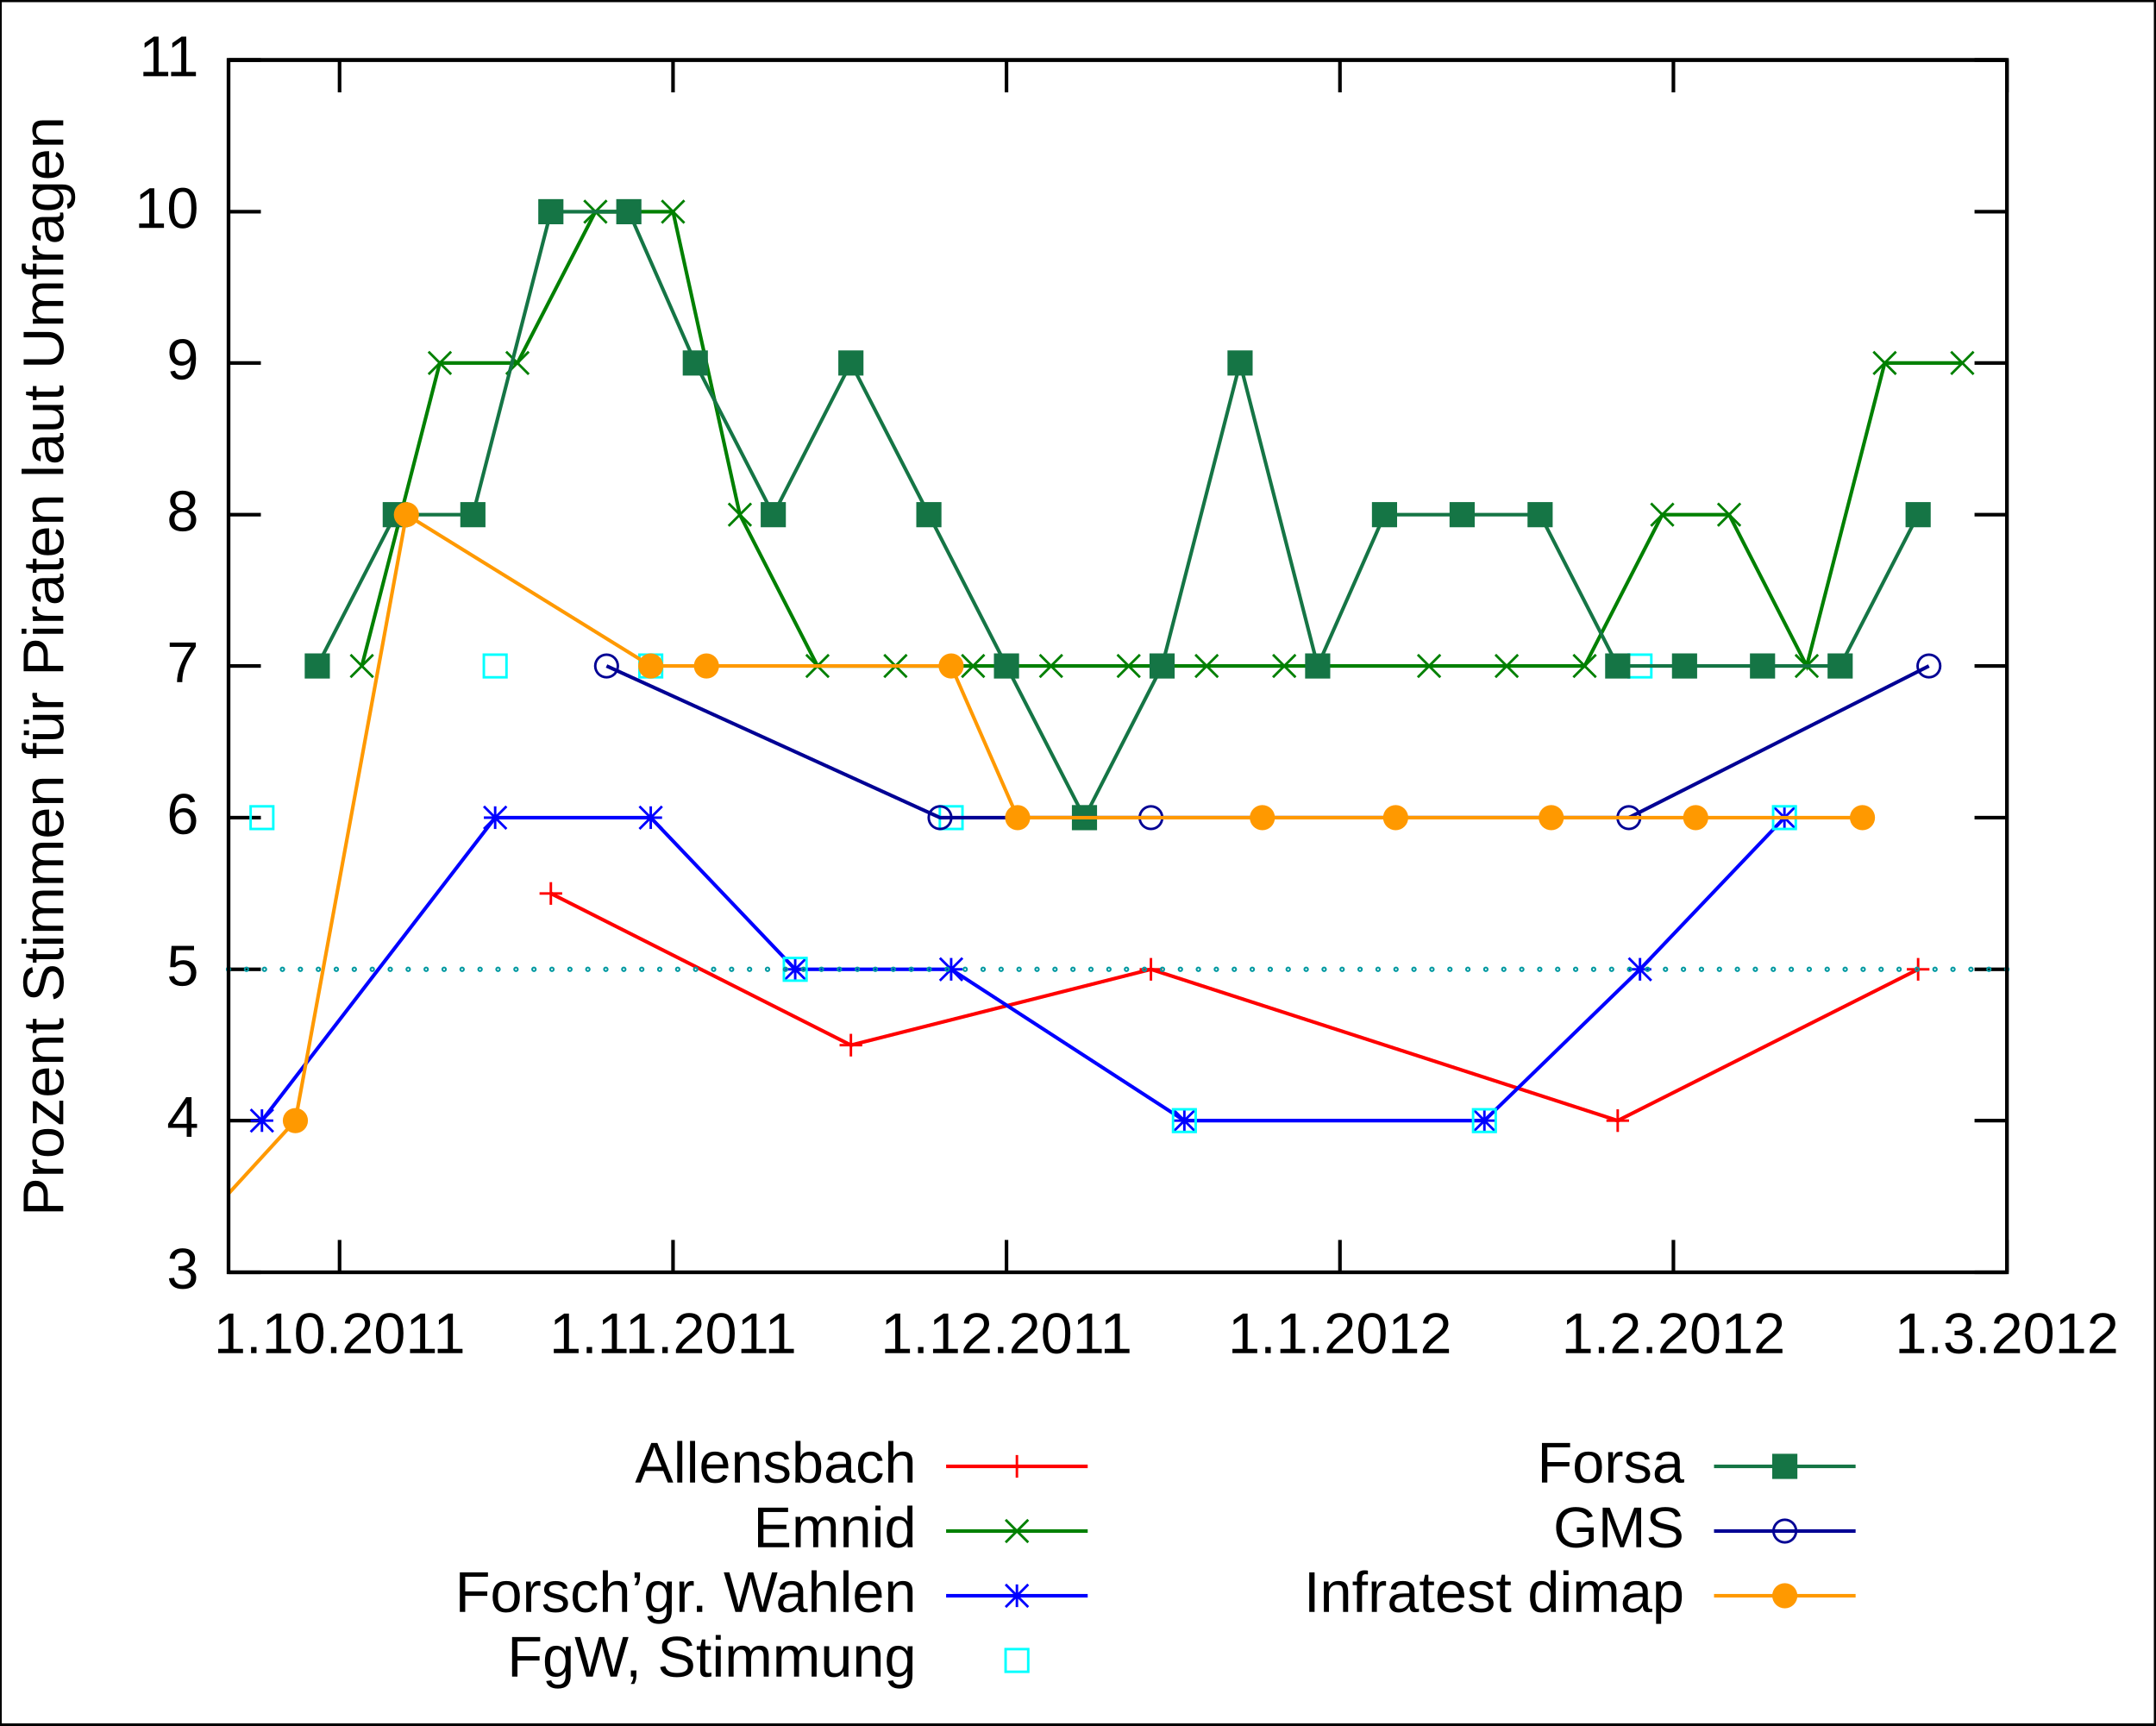
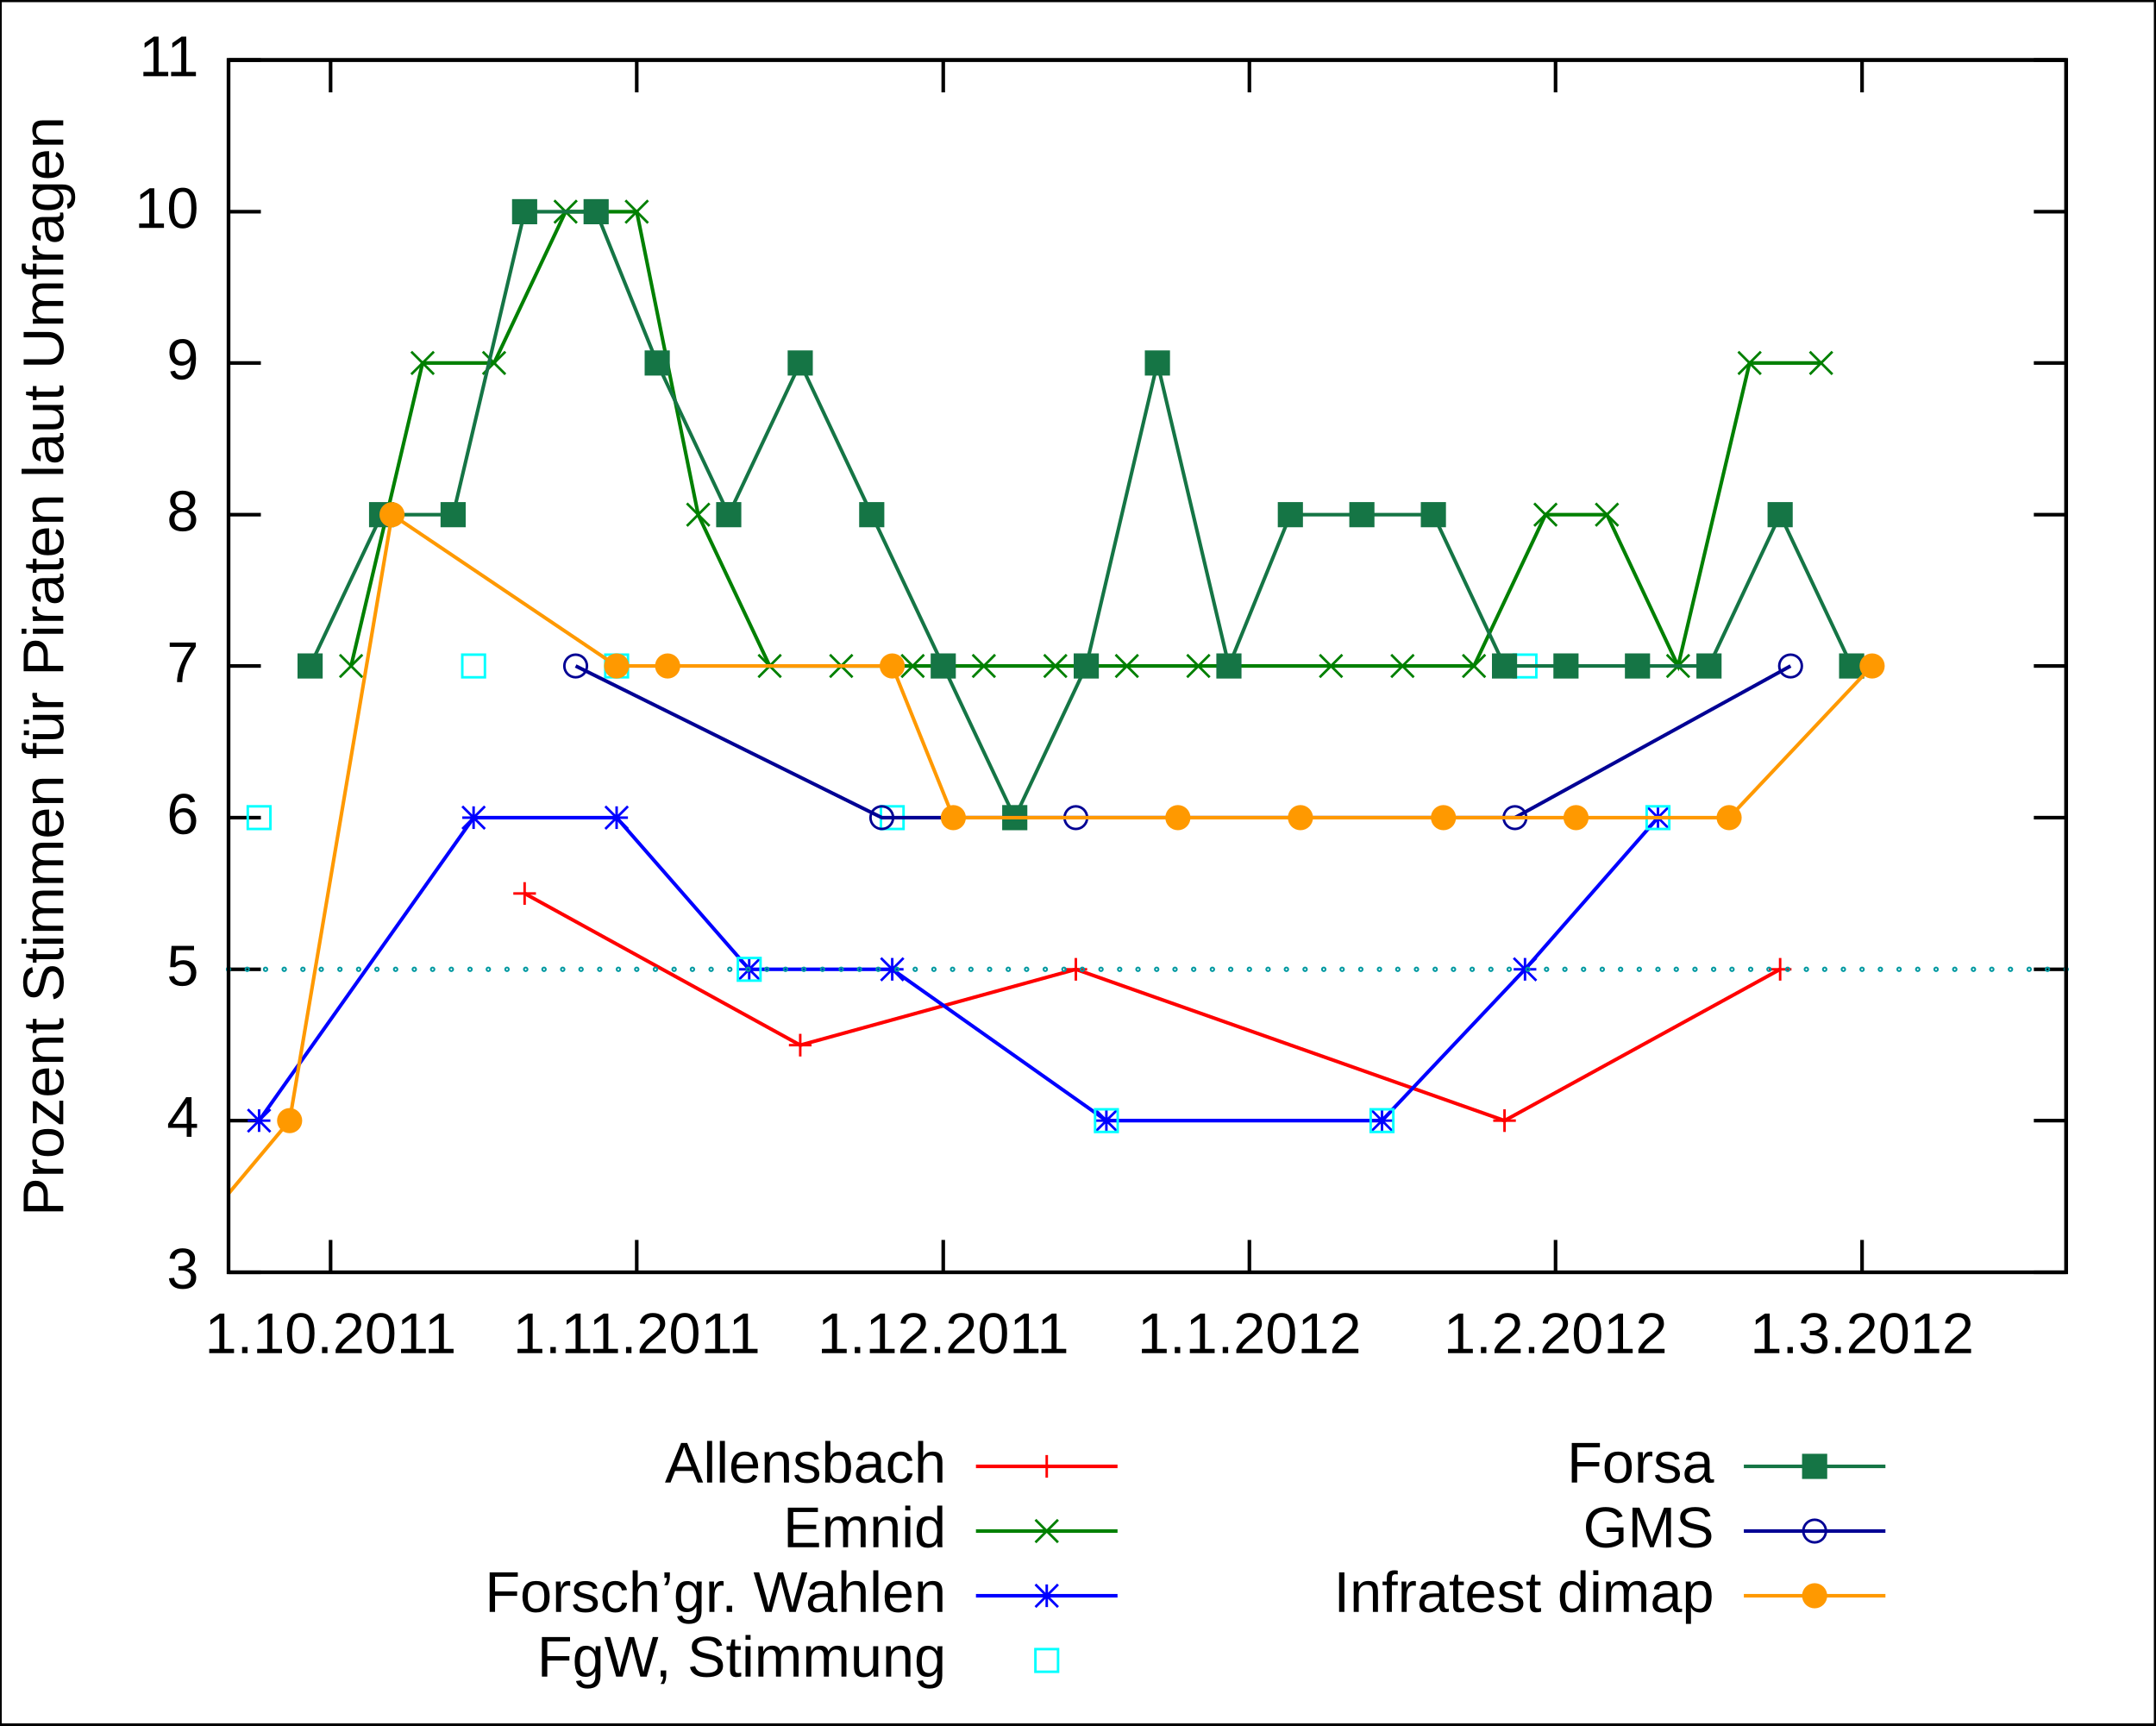
<svg xmlns="http://www.w3.org/2000/svg" xmlns:xlink="http://www.w3.org/1999/xlink" width="600" height="480" viewBox="0 0 600 480">
  <defs>
    <circle id="gpDot" r="0.5" stroke-width="0.5" />
    <path id="gpPt0" stroke-width="0.222" stroke="currentColor" d="M-1,0 h2 M0,-1 v2" />
    <path id="gpPt1" stroke-width="0.222" stroke="currentColor" d="M-1,-1 L1,1 M1,-1 L-1,1" />
    <path id="gpPt2" stroke-width="0.222" stroke="currentColor" d="M-1,0 L1,0 M0,-1 L0,1 M-1,-1 L1,1 M-1,1 L1,-1" />
    <rect id="gpPt3" stroke-width="0.222" stroke="currentColor" x="-1" y="-1" width="2" height="2" />
    <rect id="gpPt4" stroke-width="0.222" stroke="currentColor" fill="currentColor" x="-1" y="-1" width="2" height="2" />
    <circle id="gpPt5" stroke-width="0.222" stroke="currentColor" cx="0" cy="0" r="1" />
    <use xlink:href="#gpPt5" id="gpPt6" fill="currentColor" stroke="none" />
    <path id="gpPt7" stroke-width="0.222" stroke="currentColor" d="M0,-1.33 L-1.33,0.67 L1.33,0.67 z" />
    <use xlink:href="#gpPt7" id="gpPt8" fill="currentColor" stroke="none" />
    <use xlink:href="#gpPt7" id="gpPt9" stroke="currentColor" transform="rotate(180)" />
    <use xlink:href="#gpPt9" id="gpPt10" fill="currentColor" stroke="none" />
    <use xlink:href="#gpPt3" id="gpPt11" stroke="currentColor" transform="rotate(45)" />
    <use xlink:href="#gpPt11" id="gpPt12" fill="currentColor" stroke="none" />
  </defs>
  <g style="fill:none; color:white; stroke:currentColor; stroke-width:1.00; stroke-linecap:butt; stroke-linejoin:miter">
</g>
  <g style="fill:none; color:black; stroke:currentColor; stroke-width:1.00; stroke-linecap:butt; stroke-linejoin:miter">
    <g style="stroke:none; shape-rendering:crispEdges">
      <polygon fill="rgb(255, 255, 255)" points="0.0,480.0 599.9,480.0 599.9,0.1 0.0,0.1 " />
    </g>
-     <path stroke="black" d="M0.0,480.0 L0.0,0.1 L599.9,0.1 L599.9,480.0 L0.0,480.0 M63.6,354.0 L72.6,354.0 M558.5,354.0    L549.5,354.0 " />
+     <path stroke="black" d="M0.0,480.0 L0.0,0.1 L599.9,0.1 L599.9,480.0 L0.0,480.0 M63.6,354.0 L72.6,354.0 M575.0,354.0    L566.0,354.0 " />
    <g transform="translate(55.3,358.5)" style="stroke:none; fill:black; font-family:Arial; font-size:12.00pt; text-anchor:end">
      <text> 3</text>
    </g>
-     <path d="M63.6,311.8 L72.6,311.8 M558.5,311.8 L549.5,311.8 " />
+     <path d="M63.6,311.8 L72.6,311.8 M575.0,311.8 L566.0,311.8 " />
    <g transform="translate(55.3,316.3)" style="stroke:none; fill:black; font-family:Arial; font-size:12.00pt; text-anchor:end">
      <text> 4</text>
    </g>
-     <path d="M63.6,269.7 L72.6,269.7 M558.5,269.7 L549.5,269.7 " />
+     <path d="M63.6,269.7 L72.6,269.7 M575.0,269.7 L566.0,269.7 " />
    <g transform="translate(55.3,274.2)" style="stroke:none; fill:black; font-family:Arial; font-size:12.00pt; text-anchor:end">
      <text> 5</text>
    </g>
-     <path d="M63.6,227.5 L72.6,227.5 M558.5,227.5 L549.5,227.5 " />
+     <path d="M63.6,227.5 L72.6,227.5 M575.0,227.5 L566.0,227.5 " />
    <g transform="translate(55.3,232.0)" style="stroke:none; fill:black; font-family:Arial; font-size:12.00pt; text-anchor:end">
      <text> 6</text>
    </g>
-     <path d="M63.6,185.3 L72.6,185.3 M558.5,185.3 L549.5,185.3 " />
+     <path d="M63.6,185.3 L72.6,185.3 M575.0,185.3 L566.0,185.3 " />
    <g transform="translate(55.3,189.8)" style="stroke:none; fill:black; font-family:Arial; font-size:12.00pt; text-anchor:end">
      <text> 7</text>
    </g>
-     <path d="M63.6,143.2 L72.6,143.2 M558.5,143.2 L549.5,143.2 " />
+     <path d="M63.6,143.2 L72.6,143.2 M575.0,143.2 L566.0,143.2 " />
    <g transform="translate(55.3,147.7)" style="stroke:none; fill:black; font-family:Arial; font-size:12.00pt; text-anchor:end">
      <text> 8</text>
    </g>
-     <path d="M63.6,101.0 L72.6,101.0 M558.5,101.0 L549.5,101.0 " />
+     <path d="M63.6,101.0 L72.6,101.0 M575.0,101.0 L566.0,101.0 " />
    <g transform="translate(55.3,105.5)" style="stroke:none; fill:black; font-family:Arial; font-size:12.00pt; text-anchor:end">
      <text> 9</text>
    </g>
-     <path d="M63.6,58.9 L72.6,58.9 M558.5,58.9 L549.5,58.9 " />
+     <path d="M63.6,58.9 L72.6,58.9 M575.0,58.9 L566.0,58.9 " />
    <g transform="translate(55.3,63.4)" style="stroke:none; fill:black; font-family:Arial; font-size:12.00pt; text-anchor:end">
      <text> 10</text>
    </g>
-     <path d="M63.6,16.7 L72.6,16.7 M558.5,16.7 L549.5,16.7 " />
+     <path d="M63.6,16.7 L72.6,16.7 M575.0,16.7 L566.0,16.7 " />
    <g transform="translate(55.3,21.2)" style="stroke:none; fill:black; font-family:Arial; font-size:12.00pt; text-anchor:end">
      <text> 11</text>
    </g>
-     <path d="M94.5,354.0 L94.5,345.0 M94.5,16.7 L94.5,25.7 " />
-     <g transform="translate(94.5,376.5)" style="stroke:none; fill:black; font-family:Arial; font-size:12.00pt; text-anchor:middle">
+     <path d="M92.0,354.0 L92.0,345.0 M92.0,16.7 L92.0,25.7 " />
+     <g transform="translate(92.0,376.5)" style="stroke:none; fill:black; font-family:Arial; font-size:12.00pt; text-anchor:middle">
      <text>1.10.2011</text>
    </g>
-     <path d="M187.3,354.0 L187.3,345.0 M187.3,16.7 L187.3,25.7 " />
-     <g transform="translate(187.3,376.5)" style="stroke:none; fill:black; font-family:Arial; font-size:12.00pt; text-anchor:middle">
+     <path d="M177.2,354.0 L177.2,345.0 M177.2,16.7 L177.2,25.7 " />
+     <g transform="translate(177.2,376.5)" style="stroke:none; fill:black; font-family:Arial; font-size:12.00pt; text-anchor:middle">
      <text>1.11.2011</text>
    </g>
-     <path d="M280.1,354.0 L280.1,345.0 M280.1,16.7 L280.1,25.7 " />
-     <g transform="translate(280.1,376.5)" style="stroke:none; fill:black; font-family:Arial; font-size:12.00pt; text-anchor:middle">
+     <path d="M262.5,354.0 L262.5,345.0 M262.5,16.7 L262.5,25.7 " />
+     <g transform="translate(262.5,376.5)" style="stroke:none; fill:black; font-family:Arial; font-size:12.00pt; text-anchor:middle">
      <text>1.12.2011</text>
    </g>
-     <path d="M372.9,354.0 L372.9,345.0 M372.9,16.7 L372.9,25.7 " />
-     <g transform="translate(372.9,376.5)" style="stroke:none; fill:black; font-family:Arial; font-size:12.00pt; text-anchor:middle">
+     <path d="M347.7,354.0 L347.7,345.0 M347.7,16.7 L347.7,25.7 " />
+     <g transform="translate(347.7,376.5)" style="stroke:none; fill:black; font-family:Arial; font-size:12.00pt; text-anchor:middle">
      <text>1.1.2012</text>
    </g>
-     <path d="M465.7,354.0 L465.7,345.0 M465.7,16.7 L465.7,25.7 " />
-     <g transform="translate(465.7,376.5)" style="stroke:none; fill:black; font-family:Arial; font-size:12.00pt; text-anchor:middle">
+     <path d="M432.9,354.0 L432.9,345.0 M432.9,16.7 L432.9,25.7 " />
+     <g transform="translate(432.9,376.5)" style="stroke:none; fill:black; font-family:Arial; font-size:12.00pt; text-anchor:middle">
      <text>1.2.2012</text>
    </g>
-     <path d="M558.5,354.0 L558.5,345.0 M558.5,16.7 L558.5,25.7 " />
-     <g transform="translate(558.5,376.5)" style="stroke:none; fill:black; font-family:Arial; font-size:12.00pt; text-anchor:middle">
+     <path d="M518.2,354.0 L518.2,345.0 M518.2,16.7 L518.2,25.7 " />
+     <g transform="translate(518.2,376.5)" style="stroke:none; fill:black; font-family:Arial; font-size:12.00pt; text-anchor:middle">
      <text>1.3.2012</text>
    </g>
-     <path d="M63.6,16.7 L63.6,354.0 L558.5,354.0 L558.5,16.7 L63.6,16.7 Z " />
+     <path d="M63.6,16.7 L63.6,354.0 L575.0,354.0 L575.0,16.7 L63.6,16.7 Z " />
    <g transform="translate(17.6,185.4) rotate(270)" style="stroke:none; fill:black; font-family:Arial; font-size:12.00pt; text-anchor:middle">
      <text>Prozent Stimmen für Piraten laut Umfragen</text>
    </g>
  </g>
  <a xlink:title="Plot #1">
    <g style="fill:none; color:red; stroke:currentColor; stroke-width:1.00; stroke-linecap:butt; stroke-linejoin:miter">
-       <g transform="translate(255.0,412.5)" style="stroke:none; fill:black; font-family:Arial; font-size:12.00pt; text-anchor:end">
+       <g transform="translate(263.3,412.5)" style="stroke:none; fill:black; font-family:Arial; font-size:12.00pt; text-anchor:end">
        <text>Allensbach</text>
      </g>
-       <path d="M263.3,408.0 L302.7,408.0 M533.8,269.7 L450.2,311.8 L320.3,269.7 L236.8,290.8 L153.3,248.6 " />
-       <use xlink:href="#gpPt0" transform="translate(533.8,269.7) scale(3.15)" />
-       <use xlink:href="#gpPt0" transform="translate(450.2,311.8) scale(3.15)" />
-       <use xlink:href="#gpPt0" transform="translate(320.3,269.7) scale(3.15)" />
-       <use xlink:href="#gpPt0" transform="translate(236.8,290.8) scale(3.15)" />
-       <use xlink:href="#gpPt0" transform="translate(153.3,248.6) scale(3.15)" />
-       <use xlink:href="#gpPt0" transform="translate(283.0,408.0) scale(3.15)" />
+       <path d="M271.6,408.0 L311.0,408.0 M495.4,269.7 L418.7,311.8 L299.4,269.7 L222.7,290.8 L146.0,248.6 " />
+       <use xlink:href="#gpPt0" transform="translate(495.4,269.7) scale(3.15)" />
+       <use xlink:href="#gpPt0" transform="translate(418.7,311.8) scale(3.15)" />
+       <use xlink:href="#gpPt0" transform="translate(299.4,269.7) scale(3.15)" />
+       <use xlink:href="#gpPt0" transform="translate(222.7,290.8) scale(3.15)" />
+       <use xlink:href="#gpPt0" transform="translate(146.0,248.6) scale(3.15)" />
+       <use xlink:href="#gpPt0" transform="translate(291.3,408.0) scale(3.15)" />
    </g>
  </a>
  <a xlink:title="Plot #2">
    <g style="fill:none; color:green; stroke:currentColor; stroke-width:1.00; stroke-linecap:butt; stroke-linejoin:miter">
-       <g transform="translate(255.0,430.5)" style="stroke:none; fill:black; font-family:Arial; font-size:12.00pt; text-anchor:end">
+       <g transform="translate(263.3,430.5)" style="stroke:none; fill:black; font-family:Arial; font-size:12.00pt; text-anchor:end">
        <text>Emnid</text>
      </g>
-       <path d="M263.3,426.0 L302.7,426.0 M546.1,101.0 L524.5,101.0 L502.8,185.3 L481.2,143.2 L462.6,143.2 L441.0,185.3    L419.3,185.3 L397.7,185.3 L357.4,185.3 L335.8,185.3 L314.1,185.3 L292.5,185.3 L270.8,185.3 L249.2,185.3    L227.5,185.3 L205.9,143.2 L187.3,58.9 L165.7,58.9 L144.0,101.0 L122.4,101.0 L100.7,185.3 " />
-       <use xlink:href="#gpPt1" transform="translate(546.1,101.0) scale(3.15)" />
-       <use xlink:href="#gpPt1" transform="translate(524.5,101.0) scale(3.15)" />
-       <use xlink:href="#gpPt1" transform="translate(502.8,185.3) scale(3.15)" />
-       <use xlink:href="#gpPt1" transform="translate(481.2,143.2) scale(3.15)" />
-       <use xlink:href="#gpPt1" transform="translate(462.6,143.2) scale(3.15)" />
-       <use xlink:href="#gpPt1" transform="translate(441.0,185.3) scale(3.15)" />
-       <use xlink:href="#gpPt1" transform="translate(419.3,185.3) scale(3.15)" />
-       <use xlink:href="#gpPt1" transform="translate(397.7,185.3) scale(3.15)" />
-       <use xlink:href="#gpPt1" transform="translate(357.4,185.3) scale(3.15)" />
-       <use xlink:href="#gpPt1" transform="translate(335.8,185.3) scale(3.15)" />
-       <use xlink:href="#gpPt1" transform="translate(314.1,185.3) scale(3.15)" />
-       <use xlink:href="#gpPt1" transform="translate(292.5,185.3) scale(3.15)" />
-       <use xlink:href="#gpPt1" transform="translate(270.8,185.3) scale(3.15)" />
-       <use xlink:href="#gpPt1" transform="translate(249.2,185.3) scale(3.15)" />
-       <use xlink:href="#gpPt1" transform="translate(227.5,185.3) scale(3.15)" />
-       <use xlink:href="#gpPt1" transform="translate(205.9,143.2) scale(3.15)" />
-       <use xlink:href="#gpPt1" transform="translate(187.3,58.9) scale(3.15)" />
-       <use xlink:href="#gpPt1" transform="translate(165.7,58.9) scale(3.15)" />
-       <use xlink:href="#gpPt1" transform="translate(144.0,101.0) scale(3.15)" />
-       <use xlink:href="#gpPt1" transform="translate(122.4,101.0) scale(3.15)" />
-       <use xlink:href="#gpPt1" transform="translate(100.7,185.3) scale(3.15)" />
-       <use xlink:href="#gpPt1" transform="translate(283.0,426.0) scale(3.15)" />
+       <path d="M271.6,426.0 L311.0,426.0 M506.8,101.0 L486.9,101.0 L467.0,185.3 L447.2,143.2 L430.1,143.2 L410.2,185.3    L390.3,185.3 L370.4,185.3 L333.5,185.3 L313.6,185.3 L293.7,185.3 L273.8,185.3 L254.0,185.3 L234.1,185.3    L214.2,185.3 L194.3,143.2 L177.2,58.9 L157.4,58.9 L137.5,101.0 L117.6,101.0 L97.7,185.3 " />
+       <use xlink:href="#gpPt1" transform="translate(506.8,101.0) scale(3.15)" />
+       <use xlink:href="#gpPt1" transform="translate(486.9,101.0) scale(3.15)" />
+       <use xlink:href="#gpPt1" transform="translate(467.0,185.3) scale(3.15)" />
+       <use xlink:href="#gpPt1" transform="translate(447.2,143.2) scale(3.15)" />
+       <use xlink:href="#gpPt1" transform="translate(430.1,143.2) scale(3.15)" />
+       <use xlink:href="#gpPt1" transform="translate(410.2,185.3) scale(3.15)" />
+       <use xlink:href="#gpPt1" transform="translate(390.3,185.3) scale(3.15)" />
+       <use xlink:href="#gpPt1" transform="translate(370.4,185.3) scale(3.15)" />
+       <use xlink:href="#gpPt1" transform="translate(333.5,185.3) scale(3.15)" />
+       <use xlink:href="#gpPt1" transform="translate(313.6,185.3) scale(3.15)" />
+       <use xlink:href="#gpPt1" transform="translate(293.7,185.3) scale(3.15)" />
+       <use xlink:href="#gpPt1" transform="translate(273.8,185.3) scale(3.15)" />
+       <use xlink:href="#gpPt1" transform="translate(254.0,185.3) scale(3.15)" />
+       <use xlink:href="#gpPt1" transform="translate(234.1,185.3) scale(3.15)" />
+       <use xlink:href="#gpPt1" transform="translate(214.2,185.3) scale(3.15)" />
+       <use xlink:href="#gpPt1" transform="translate(194.3,143.2) scale(3.15)" />
+       <use xlink:href="#gpPt1" transform="translate(177.2,58.9) scale(3.15)" />
+       <use xlink:href="#gpPt1" transform="translate(157.4,58.9) scale(3.15)" />
+       <use xlink:href="#gpPt1" transform="translate(137.5,101.0) scale(3.15)" />
+       <use xlink:href="#gpPt1" transform="translate(117.6,101.0) scale(3.15)" />
+       <use xlink:href="#gpPt1" transform="translate(97.7,185.3) scale(3.15)" />
+       <use xlink:href="#gpPt1" transform="translate(291.3,426.0) scale(3.15)" />
    </g>
  </a>
  <a xlink:title="Plot #3">
    <g style="fill:none; color:blue; stroke:currentColor; stroke-width:1.00; stroke-linecap:butt; stroke-linejoin:miter">
-       <g transform="translate(255.0,448.5)" style="stroke:none; fill:black; font-family:Arial; font-size:12.00pt; text-anchor:end">
+       <g transform="translate(263.3,448.5)" style="stroke:none; fill:black; font-family:Arial; font-size:12.00pt; text-anchor:end">
        <text>Forsch’gr. Wahlen</text>
      </g>
-       <path d="M263.3,444.0 L302.7,444.0 M496.6,227.5 L456.4,269.7 L413.1,311.8 L329.6,311.8 L264.7,269.7 L221.3,269.7    L181.1,227.5 L137.8,227.5 L72.9,311.8 " />
-       <use xlink:href="#gpPt2" transform="translate(496.6,227.5) scale(3.15)" />
-       <use xlink:href="#gpPt2" transform="translate(456.4,269.7) scale(3.15)" />
-       <use xlink:href="#gpPt2" transform="translate(413.1,311.8) scale(3.15)" />
-       <use xlink:href="#gpPt2" transform="translate(329.6,311.8) scale(3.15)" />
-       <use xlink:href="#gpPt2" transform="translate(264.7,269.7) scale(3.15)" />
-       <use xlink:href="#gpPt2" transform="translate(221.3,269.7) scale(3.15)" />
-       <use xlink:href="#gpPt2" transform="translate(181.1,227.5) scale(3.15)" />
-       <use xlink:href="#gpPt2" transform="translate(137.8,227.5) scale(3.15)" />
-       <use xlink:href="#gpPt2" transform="translate(72.9,311.8) scale(3.15)" />
-       <use xlink:href="#gpPt2" transform="translate(283.0,444.0) scale(3.15)" />
+       <path d="M271.6,444.0 L311.0,444.0 M461.4,227.5 L424.4,269.7 L384.6,311.8 L307.9,311.8 L248.3,269.7 L208.5,269.7    L171.6,227.5 L131.8,227.5 L72.1,311.8 " />
+       <use xlink:href="#gpPt2" transform="translate(461.4,227.5) scale(3.15)" />
+       <use xlink:href="#gpPt2" transform="translate(424.4,269.7) scale(3.15)" />
+       <use xlink:href="#gpPt2" transform="translate(384.6,311.8) scale(3.15)" />
+       <use xlink:href="#gpPt2" transform="translate(307.9,311.8) scale(3.15)" />
+       <use xlink:href="#gpPt2" transform="translate(248.3,269.7) scale(3.15)" />
+       <use xlink:href="#gpPt2" transform="translate(208.5,269.7) scale(3.15)" />
+       <use xlink:href="#gpPt2" transform="translate(171.6,227.5) scale(3.15)" />
+       <use xlink:href="#gpPt2" transform="translate(131.8,227.5) scale(3.15)" />
+       <use xlink:href="#gpPt2" transform="translate(72.1,311.8) scale(3.15)" />
+       <use xlink:href="#gpPt2" transform="translate(291.3,444.0) scale(3.15)" />
    </g>
  </a>
  <a xlink:title="Plot #4">
    <g style="fill:none; color:cyan; stroke:currentColor; stroke-width:1.00; stroke-linecap:butt; stroke-linejoin:miter">
-       <g transform="translate(255.0,466.5)" style="stroke:none; fill:black; font-family:Arial; font-size:12.00pt; text-anchor:end">
+       <g transform="translate(263.3,466.5)" style="stroke:none; fill:black; font-family:Arial; font-size:12.00pt; text-anchor:end">
        <text>FgW, Stimmung</text>
      </g>
-       <use xlink:href="#gpPt3" transform="translate(496.6,227.5) scale(3.15)" />
-       <use xlink:href="#gpPt3" transform="translate(456.4,185.3) scale(3.15)" />
-       <use xlink:href="#gpPt3" transform="translate(413.1,311.8) scale(3.15)" />
-       <use xlink:href="#gpPt3" transform="translate(329.6,311.8) scale(3.15)" />
-       <use xlink:href="#gpPt3" transform="translate(264.7,227.5) scale(3.15)" />
-       <use xlink:href="#gpPt3" transform="translate(221.3,269.7) scale(3.15)" />
-       <use xlink:href="#gpPt3" transform="translate(181.1,185.3) scale(3.15)" />
-       <use xlink:href="#gpPt3" transform="translate(137.8,185.3) scale(3.15)" />
-       <use xlink:href="#gpPt3" transform="translate(72.9,227.5) scale(3.15)" />
-       <use xlink:href="#gpPt3" transform="translate(283.0,462.0) scale(3.15)" />
+       <use xlink:href="#gpPt3" transform="translate(461.4,227.5) scale(3.15)" />
+       <use xlink:href="#gpPt3" transform="translate(424.4,185.3) scale(3.15)" />
+       <use xlink:href="#gpPt3" transform="translate(384.6,311.8) scale(3.15)" />
+       <use xlink:href="#gpPt3" transform="translate(307.9,311.8) scale(3.15)" />
+       <use xlink:href="#gpPt3" transform="translate(248.3,227.5) scale(3.15)" />
+       <use xlink:href="#gpPt3" transform="translate(208.5,269.7) scale(3.15)" />
+       <use xlink:href="#gpPt3" transform="translate(171.6,185.3) scale(3.15)" />
+       <use xlink:href="#gpPt3" transform="translate(131.8,185.3) scale(3.15)" />
+       <use xlink:href="#gpPt3" transform="translate(72.1,227.5) scale(3.15)" />
+       <use xlink:href="#gpPt3" transform="translate(291.3,462.0) scale(3.15)" />
    </g>
  </a>
  <a xlink:title="Plot #5">
    <g style="fill:none; color:#157545; stroke:currentColor; stroke-width:1.00; stroke-linecap:butt; stroke-linejoin:miter">
-       <g transform="translate(468.7,412.5)" style="stroke:none; fill:black; font-family:Arial; font-size:12.00pt; text-anchor:end">
+       <g transform="translate(477.0,412.5)" style="stroke:none; fill:black; font-family:Arial; font-size:12.00pt; text-anchor:end">
        <text>Forsa</text>
      </g>
-       <path d="M477.0,408.0 L516.4,408.0 M533.8,143.2 L512.1,185.3 L490.5,185.3 L468.8,185.3 L450.2,185.3 L428.6,143.2    L406.9,143.2 L385.3,143.2 L366.7,185.3 L345.1,101.0 L323.4,185.3 L301.8,227.5 L280.1,185.3 L258.5,143.2    L236.8,101.0 L215.2,143.2 L193.5,101.0 L175.0,58.9 L153.3,58.9 L131.6,143.2 L110.0,143.2 L88.3,185.3    " />
-       <use xlink:href="#gpPt4" transform="translate(533.8,143.2) scale(3.15)" />
-       <use xlink:href="#gpPt4" transform="translate(512.1,185.3) scale(3.15)" />
-       <use xlink:href="#gpPt4" transform="translate(490.5,185.3) scale(3.15)" />
-       <use xlink:href="#gpPt4" transform="translate(468.8,185.3) scale(3.15)" />
-       <use xlink:href="#gpPt4" transform="translate(450.2,185.3) scale(3.15)" />
-       <use xlink:href="#gpPt4" transform="translate(428.6,143.2) scale(3.15)" />
-       <use xlink:href="#gpPt4" transform="translate(406.9,143.2) scale(3.15)" />
-       <use xlink:href="#gpPt4" transform="translate(385.3,143.2) scale(3.15)" />
-       <use xlink:href="#gpPt4" transform="translate(366.7,185.3) scale(3.15)" />
-       <use xlink:href="#gpPt4" transform="translate(345.1,101.0) scale(3.15)" />
-       <use xlink:href="#gpPt4" transform="translate(323.4,185.3) scale(3.15)" />
-       <use xlink:href="#gpPt4" transform="translate(301.8,227.5) scale(3.15)" />
-       <use xlink:href="#gpPt4" transform="translate(280.1,185.3) scale(3.15)" />
-       <use xlink:href="#gpPt4" transform="translate(258.5,143.2) scale(3.15)" />
-       <use xlink:href="#gpPt4" transform="translate(236.8,101.0) scale(3.15)" />
-       <use xlink:href="#gpPt4" transform="translate(215.2,143.2) scale(3.15)" />
-       <use xlink:href="#gpPt4" transform="translate(193.5,101.0) scale(3.15)" />
-       <use xlink:href="#gpPt4" transform="translate(175.0,58.9) scale(3.15)" />
-       <use xlink:href="#gpPt4" transform="translate(153.3,58.9) scale(3.15)" />
-       <use xlink:href="#gpPt4" transform="translate(131.6,143.2) scale(3.15)" />
-       <use xlink:href="#gpPt4" transform="translate(110.0,143.2) scale(3.15)" />
-       <use xlink:href="#gpPt4" transform="translate(88.3,185.3) scale(3.15)" />
-       <use xlink:href="#gpPt4" transform="translate(496.7,408.0) scale(3.15)" />
+       <path d="M485.3,408.0 L524.7,408.0 M515.3,185.3 L495.4,143.2 L475.6,185.3 L455.7,185.3 L435.8,185.3 L418.7,185.3    L398.9,143.2 L379.0,143.2 L359.1,143.2 L342.0,185.3 L322.1,101.0 L302.3,185.3 L282.4,227.5 L262.5,185.3    L242.6,143.2 L222.7,101.0 L202.8,143.2 L182.9,101.0 L165.9,58.9 L146.0,58.9 L126.1,143.2 L106.2,143.2    L86.3,185.3 " />
+       <use xlink:href="#gpPt4" transform="translate(515.3,185.3) scale(3.15)" />
+       <use xlink:href="#gpPt4" transform="translate(495.4,143.2) scale(3.15)" />
+       <use xlink:href="#gpPt4" transform="translate(475.6,185.3) scale(3.15)" />
+       <use xlink:href="#gpPt4" transform="translate(455.7,185.3) scale(3.15)" />
+       <use xlink:href="#gpPt4" transform="translate(435.8,185.3) scale(3.15)" />
+       <use xlink:href="#gpPt4" transform="translate(418.7,185.3) scale(3.15)" />
+       <use xlink:href="#gpPt4" transform="translate(398.9,143.2) scale(3.15)" />
+       <use xlink:href="#gpPt4" transform="translate(379.0,143.2) scale(3.15)" />
+       <use xlink:href="#gpPt4" transform="translate(359.1,143.2) scale(3.15)" />
+       <use xlink:href="#gpPt4" transform="translate(342.0,185.3) scale(3.15)" />
+       <use xlink:href="#gpPt4" transform="translate(322.1,101.0) scale(3.15)" />
+       <use xlink:href="#gpPt4" transform="translate(302.3,185.3) scale(3.15)" />
+       <use xlink:href="#gpPt4" transform="translate(282.4,227.5) scale(3.15)" />
+       <use xlink:href="#gpPt4" transform="translate(262.5,185.3) scale(3.15)" />
+       <use xlink:href="#gpPt4" transform="translate(242.6,143.2) scale(3.15)" />
+       <use xlink:href="#gpPt4" transform="translate(222.7,101.0) scale(3.15)" />
+       <use xlink:href="#gpPt4" transform="translate(202.8,143.2) scale(3.15)" />
+       <use xlink:href="#gpPt4" transform="translate(182.9,101.0) scale(3.15)" />
+       <use xlink:href="#gpPt4" transform="translate(165.9,58.9) scale(3.15)" />
+       <use xlink:href="#gpPt4" transform="translate(146.0,58.9) scale(3.15)" />
+       <use xlink:href="#gpPt4" transform="translate(126.1,143.2) scale(3.15)" />
+       <use xlink:href="#gpPt4" transform="translate(106.2,143.2) scale(3.15)" />
+       <use xlink:href="#gpPt4" transform="translate(86.3,185.3) scale(3.15)" />
+       <use xlink:href="#gpPt4" transform="translate(505.0,408.0) scale(3.15)" />
    </g>
  </a>
  <a xlink:title="Plot #6">
    <g style="fill:none; color:#000094; stroke:currentColor; stroke-width:1.00; stroke-linecap:butt; stroke-linejoin:miter">
-       <g transform="translate(468.7,430.5)" style="stroke:none; fill:black; font-family:Arial; font-size:12.00pt; text-anchor:end">
+       <g transform="translate(477.0,430.5)" style="stroke:none; fill:black; font-family:Arial; font-size:12.00pt; text-anchor:end">
        <text>GMS</text>
      </g>
-       <path d="M477.0,426.0 L516.4,426.0 M536.8,185.3 L453.3,227.5 L320.3,227.5 L261.6,227.5 L168.8,185.3 " />
-       <use xlink:href="#gpPt5" transform="translate(536.8,185.3) scale(3.15)" />
-       <use xlink:href="#gpPt5" transform="translate(453.3,227.5) scale(3.15)" />
-       <use xlink:href="#gpPt5" transform="translate(320.3,227.5) scale(3.15)" />
-       <use xlink:href="#gpPt5" transform="translate(261.6,227.5) scale(3.15)" />
-       <use xlink:href="#gpPt5" transform="translate(168.8,185.3) scale(3.15)" />
-       <use xlink:href="#gpPt5" transform="translate(496.7,426.0) scale(3.15)" />
+       <path d="M485.3,426.0 L524.7,426.0 M498.3,185.3 L421.6,227.5 L299.4,227.5 L245.4,227.5 L160.2,185.3 " />
+       <use xlink:href="#gpPt5" transform="translate(498.3,185.3) scale(3.15)" />
+       <use xlink:href="#gpPt5" transform="translate(421.6,227.5) scale(3.15)" />
+       <use xlink:href="#gpPt5" transform="translate(299.4,227.5) scale(3.15)" />
+       <use xlink:href="#gpPt5" transform="translate(245.4,227.5) scale(3.15)" />
+       <use xlink:href="#gpPt5" transform="translate(160.2,185.3) scale(3.15)" />
+       <use xlink:href="#gpPt5" transform="translate(505.0,426.0) scale(3.15)" />
    </g>
  </a>
  <a xlink:title="Plot #7">
    <g style="fill:none; color:#FF9900; stroke:currentColor; stroke-width:1.00; stroke-linecap:butt; stroke-linejoin:miter">
-       <g transform="translate(468.7,448.5)" style="stroke:none; fill:black; font-family:Arial; font-size:12.00pt; text-anchor:end">
+       <g transform="translate(477.0,448.5)" style="stroke:none; fill:black; font-family:Arial; font-size:12.00pt; text-anchor:end">
        <text>Infratest dimap</text>
      </g>
-       <path d="M477.0,444.0 L516.4,444.0 M518.3,227.5 L471.9,227.5 L431.7,227.5 L388.4,227.5 L351.3,227.5 L283.2,227.5    L264.7,185.3 L196.6,185.3 L181.1,185.3 L113.1,143.2 L82.2,311.8 L63.6,332.1 " />
-       <use xlink:href="#gpPt6" transform="translate(518.3,227.5) scale(3.15)" />
-       <use xlink:href="#gpPt6" transform="translate(471.9,227.5) scale(3.15)" />
-       <use xlink:href="#gpPt6" transform="translate(431.7,227.5) scale(3.15)" />
-       <use xlink:href="#gpPt6" transform="translate(388.4,227.5) scale(3.15)" />
-       <use xlink:href="#gpPt6" transform="translate(351.3,227.5) scale(3.15)" />
-       <use xlink:href="#gpPt6" transform="translate(283.2,227.5) scale(3.15)" />
-       <use xlink:href="#gpPt6" transform="translate(264.7,185.3) scale(3.15)" />
-       <use xlink:href="#gpPt6" transform="translate(196.6,185.3) scale(3.15)" />
-       <use xlink:href="#gpPt6" transform="translate(181.1,185.3) scale(3.15)" />
-       <use xlink:href="#gpPt6" transform="translate(113.1,143.2) scale(3.15)" />
-       <use xlink:href="#gpPt6" transform="translate(82.2,311.8) scale(3.15)" />
-       <use xlink:href="#gpPt6" transform="translate(496.7,444.0) scale(3.15)" />
+       <path d="M485.3,444.0 L524.7,444.0 M521.0,185.3 L481.2,227.5 L438.6,227.5 L401.7,227.5 L361.9,227.5 L327.8,227.5    L265.3,227.5 L248.3,185.3 L185.8,185.3 L171.6,185.3 L109.1,143.2 L80.6,311.8 L63.6,332.1 " />
+       <use xlink:href="#gpPt6" transform="translate(521.0,185.3) scale(3.15)" />
+       <use xlink:href="#gpPt6" transform="translate(481.2,227.5) scale(3.15)" />
+       <use xlink:href="#gpPt6" transform="translate(438.6,227.5) scale(3.15)" />
+       <use xlink:href="#gpPt6" transform="translate(401.7,227.5) scale(3.15)" />
+       <use xlink:href="#gpPt6" transform="translate(361.9,227.5) scale(3.15)" />
+       <use xlink:href="#gpPt6" transform="translate(327.8,227.5) scale(3.15)" />
+       <use xlink:href="#gpPt6" transform="translate(265.3,227.5) scale(3.15)" />
+       <use xlink:href="#gpPt6" transform="translate(248.3,185.3) scale(3.15)" />
+       <use xlink:href="#gpPt6" transform="translate(185.8,185.3) scale(3.15)" />
+       <use xlink:href="#gpPt6" transform="translate(171.6,185.3) scale(3.15)" />
+       <use xlink:href="#gpPt6" transform="translate(109.1,143.2) scale(3.15)" />
+       <use xlink:href="#gpPt6" transform="translate(80.6,311.8) scale(3.15)" />
+       <use xlink:href="#gpPt6" transform="translate(505.0,444.0) scale(3.15)" />
    </g>
  </a>
  <a xlink:title="Plot #8">
    <g style="fill:none; color:#0099A1; stroke:currentColor; stroke-width:1.00; stroke-linecap:butt; stroke-linejoin:miter">
      <use xlink:href="#gpDot" x="63.6" y="269.7" />
-       <use xlink:href="#gpDot" x="68.6" y="269.7" />
-       <use xlink:href="#gpDot" x="73.6" y="269.7" />
-       <use xlink:href="#gpDot" x="78.6" y="269.7" />
-       <use xlink:href="#gpDot" x="83.6" y="269.7" />
-       <use xlink:href="#gpDot" x="88.6" y="269.7" />
-       <use xlink:href="#gpDot" x="93.6" y="269.7" />
-       <use xlink:href="#gpDot" x="98.6" y="269.7" />
-       <use xlink:href="#gpDot" x="103.6" y="269.7" />
-       <use xlink:href="#gpDot" x="108.6" y="269.7" />
-       <use xlink:href="#gpDot" x="113.6" y="269.7" />
-       <use xlink:href="#gpDot" x="118.6" y="269.7" />
-       <use xlink:href="#gpDot" x="123.6" y="269.7" />
-       <use xlink:href="#gpDot" x="128.6" y="269.7" />
-       <use xlink:href="#gpDot" x="133.6" y="269.7" />
-       <use xlink:href="#gpDot" x="138.6" y="269.7" />
-       <use xlink:href="#gpDot" x="143.6" y="269.7" />
-       <use xlink:href="#gpDot" x="148.6" y="269.7" />
-       <use xlink:href="#gpDot" x="153.6" y="269.7" />
-       <use xlink:href="#gpDot" x="158.6" y="269.7" />
-       <use xlink:href="#gpDot" x="163.6" y="269.7" />
-       <use xlink:href="#gpDot" x="168.6" y="269.7" />
-       <use xlink:href="#gpDot" x="173.6" y="269.7" />
-       <use xlink:href="#gpDot" x="178.6" y="269.7" />
-       <use xlink:href="#gpDot" x="183.6" y="269.7" />
-       <use xlink:href="#gpDot" x="188.6" y="269.7" />
-       <use xlink:href="#gpDot" x="193.6" y="269.7" />
-       <use xlink:href="#gpDot" x="198.6" y="269.7" />
-       <use xlink:href="#gpDot" x="203.6" y="269.7" />
-       <use xlink:href="#gpDot" x="208.6" y="269.7" />
-       <use xlink:href="#gpDot" x="213.6" y="269.7" />
+       <use xlink:href="#gpDot" x="68.8" y="269.7" />
+       <use xlink:href="#gpDot" x="73.9" y="269.7" />
+       <use xlink:href="#gpDot" x="79.1" y="269.7" />
+       <use xlink:href="#gpDot" x="84.3" y="269.7" />
+       <use xlink:href="#gpDot" x="89.4" y="269.7" />
+       <use xlink:href="#gpDot" x="94.6" y="269.7" />
+       <use xlink:href="#gpDot" x="99.8" y="269.7" />
+       <use xlink:href="#gpDot" x="104.9" y="269.7" />
+       <use xlink:href="#gpDot" x="110.1" y="269.7" />
+       <use xlink:href="#gpDot" x="115.3" y="269.7" />
+       <use xlink:href="#gpDot" x="120.4" y="269.7" />
+       <use xlink:href="#gpDot" x="125.6" y="269.7" />
+       <use xlink:href="#gpDot" x="130.8" y="269.7" />
+       <use xlink:href="#gpDot" x="135.9" y="269.7" />
+       <use xlink:href="#gpDot" x="141.1" y="269.7" />
+       <use xlink:href="#gpDot" x="146.3" y="269.7" />
+       <use xlink:href="#gpDot" x="151.4" y="269.7" />
+       <use xlink:href="#gpDot" x="156.6" y="269.7" />
+       <use xlink:href="#gpDot" x="161.7" y="269.7" />
+       <use xlink:href="#gpDot" x="166.9" y="269.7" />
+       <use xlink:href="#gpDot" x="172.1" y="269.7" />
+       <use xlink:href="#gpDot" x="177.2" y="269.7" />
+       <use xlink:href="#gpDot" x="182.4" y="269.7" />
+       <use xlink:href="#gpDot" x="187.6" y="269.7" />
+       <use xlink:href="#gpDot" x="192.7" y="269.7" />
+       <use xlink:href="#gpDot" x="197.9" y="269.7" />
+       <use xlink:href="#gpDot" x="203.1" y="269.7" />
+       <use xlink:href="#gpDot" x="208.2" y="269.7" />
+       <use xlink:href="#gpDot" x="213.4" y="269.7" />
      <use xlink:href="#gpDot" x="218.6" y="269.7" />
-       <use xlink:href="#gpDot" x="223.6" y="269.7" />
-       <use xlink:href="#gpDot" x="228.6" y="269.7" />
-       <use xlink:href="#gpDot" x="233.6" y="269.7" />
-       <use xlink:href="#gpDot" x="238.6" y="269.7" />
-       <use xlink:href="#gpDot" x="243.6" y="269.7" />
-       <use xlink:href="#gpDot" x="248.6" y="269.7" />
-       <use xlink:href="#gpDot" x="253.6" y="269.7" />
-       <use xlink:href="#gpDot" x="258.6" y="269.7" />
-       <use xlink:href="#gpDot" x="263.6" y="269.7" />
-       <use xlink:href="#gpDot" x="268.6" y="269.7" />
-       <use xlink:href="#gpDot" x="273.6" y="269.7" />
-       <use xlink:href="#gpDot" x="278.6" y="269.7" />
-       <use xlink:href="#gpDot" x="283.6" y="269.7" />
-       <use xlink:href="#gpDot" x="288.6" y="269.7" />
-       <use xlink:href="#gpDot" x="293.6" y="269.7" />
-       <use xlink:href="#gpDot" x="298.6" y="269.7" />
-       <use xlink:href="#gpDot" x="303.6" y="269.7" />
-       <use xlink:href="#gpDot" x="308.6" y="269.7" />
-       <use xlink:href="#gpDot" x="313.5" y="269.7" />
-       <use xlink:href="#gpDot" x="318.5" y="269.7" />
-       <use xlink:href="#gpDot" x="323.5" y="269.7" />
-       <use xlink:href="#gpDot" x="328.5" y="269.7" />
-       <use xlink:href="#gpDot" x="333.5" y="269.7" />
-       <use xlink:href="#gpDot" x="338.5" y="269.7" />
-       <use xlink:href="#gpDot" x="343.5" y="269.7" />
-       <use xlink:href="#gpDot" x="348.5" y="269.7" />
-       <use xlink:href="#gpDot" x="353.5" y="269.7" />
-       <use xlink:href="#gpDot" x="358.5" y="269.7" />
-       <use xlink:href="#gpDot" x="363.5" y="269.7" />
-       <use xlink:href="#gpDot" x="368.5" y="269.7" />
+       <use xlink:href="#gpDot" x="223.7" y="269.7" />
+       <use xlink:href="#gpDot" x="228.9" y="269.7" />
+       <use xlink:href="#gpDot" x="234.1" y="269.7" />
+       <use xlink:href="#gpDot" x="239.2" y="269.7" />
+       <use xlink:href="#gpDot" x="244.4" y="269.7" />
+       <use xlink:href="#gpDot" x="249.6" y="269.7" />
+       <use xlink:href="#gpDot" x="254.7" y="269.7" />
+       <use xlink:href="#gpDot" x="259.9" y="269.7" />
+       <use xlink:href="#gpDot" x="265.1" y="269.7" />
+       <use xlink:href="#gpDot" x="270.2" y="269.7" />
+       <use xlink:href="#gpDot" x="275.4" y="269.7" />
+       <use xlink:href="#gpDot" x="280.6" y="269.7" />
+       <use xlink:href="#gpDot" x="285.7" y="269.7" />
+       <use xlink:href="#gpDot" x="290.9" y="269.7" />
+       <use xlink:href="#gpDot" x="296.1" y="269.7" />
+       <use xlink:href="#gpDot" x="301.2" y="269.7" />
+       <use xlink:href="#gpDot" x="306.4" y="269.7" />
+       <use xlink:href="#gpDot" x="311.6" y="269.7" />
+       <use xlink:href="#gpDot" x="316.7" y="269.7" />
+       <use xlink:href="#gpDot" x="321.9" y="269.7" />
+       <use xlink:href="#gpDot" x="327.0" y="269.7" />
+       <use xlink:href="#gpDot" x="332.2" y="269.7" />
+       <use xlink:href="#gpDot" x="337.4" y="269.7" />
+       <use xlink:href="#gpDot" x="342.5" y="269.7" />
+       <use xlink:href="#gpDot" x="347.7" y="269.7" />
+       <use xlink:href="#gpDot" x="352.9" y="269.7" />
+       <use xlink:href="#gpDot" x="358.0" y="269.7" />
+       <use xlink:href="#gpDot" x="363.2" y="269.7" />
+       <use xlink:href="#gpDot" x="368.4" y="269.7" />
      <use xlink:href="#gpDot" x="373.5" y="269.7" />
-       <use xlink:href="#gpDot" x="378.5" y="269.7" />
-       <use xlink:href="#gpDot" x="383.5" y="269.7" />
-       <use xlink:href="#gpDot" x="388.5" y="269.7" />
-       <use xlink:href="#gpDot" x="393.5" y="269.7" />
-       <use xlink:href="#gpDot" x="398.5" y="269.7" />
-       <use xlink:href="#gpDot" x="403.5" y="269.7" />
-       <use xlink:href="#gpDot" x="408.5" y="269.7" />
-       <use xlink:href="#gpDot" x="413.5" y="269.7" />
-       <use xlink:href="#gpDot" x="418.5" y="269.7" />
-       <use xlink:href="#gpDot" x="423.5" y="269.7" />
-       <use xlink:href="#gpDot" x="428.5" y="269.7" />
-       <use xlink:href="#gpDot" x="433.5" y="269.7" />
-       <use xlink:href="#gpDot" x="438.5" y="269.7" />
-       <use xlink:href="#gpDot" x="443.5" y="269.7" />
-       <use xlink:href="#gpDot" x="448.5" y="269.7" />
-       <use xlink:href="#gpDot" x="453.5" y="269.7" />
-       <use xlink:href="#gpDot" x="458.5" y="269.7" />
-       <use xlink:href="#gpDot" x="463.5" y="269.7" />
-       <use xlink:href="#gpDot" x="468.5" y="269.7" />
-       <use xlink:href="#gpDot" x="473.5" y="269.7" />
-       <use xlink:href="#gpDot" x="478.5" y="269.7" />
-       <use xlink:href="#gpDot" x="483.5" y="269.7" />
-       <use xlink:href="#gpDot" x="488.5" y="269.7" />
-       <use xlink:href="#gpDot" x="493.5" y="269.7" />
-       <use xlink:href="#gpDot" x="498.5" y="269.7" />
-       <use xlink:href="#gpDot" x="503.5" y="269.7" />
-       <use xlink:href="#gpDot" x="508.5" y="269.7" />
-       <use xlink:href="#gpDot" x="513.5" y="269.7" />
-       <use xlink:href="#gpDot" x="518.5" y="269.7" />
-       <use xlink:href="#gpDot" x="523.5" y="269.7" />
+       <use xlink:href="#gpDot" x="378.7" y="269.7" />
+       <use xlink:href="#gpDot" x="383.9" y="269.7" />
+       <use xlink:href="#gpDot" x="389.0" y="269.7" />
+       <use xlink:href="#gpDot" x="394.2" y="269.7" />
+       <use xlink:href="#gpDot" x="399.4" y="269.7" />
+       <use xlink:href="#gpDot" x="404.5" y="269.7" />
+       <use xlink:href="#gpDot" x="409.7" y="269.7" />
+       <use xlink:href="#gpDot" x="414.9" y="269.7" />
+       <use xlink:href="#gpDot" x="420.0" y="269.7" />
+       <use xlink:href="#gpDot" x="425.2" y="269.7" />
+       <use xlink:href="#gpDot" x="430.4" y="269.7" />
+       <use xlink:href="#gpDot" x="435.5" y="269.7" />
+       <use xlink:href="#gpDot" x="440.7" y="269.7" />
+       <use xlink:href="#gpDot" x="445.9" y="269.7" />
+       <use xlink:href="#gpDot" x="451.0" y="269.7" />
+       <use xlink:href="#gpDot" x="456.2" y="269.7" />
+       <use xlink:href="#gpDot" x="461.4" y="269.7" />
+       <use xlink:href="#gpDot" x="466.5" y="269.7" />
+       <use xlink:href="#gpDot" x="471.7" y="269.7" />
+       <use xlink:href="#gpDot" x="476.9" y="269.7" />
+       <use xlink:href="#gpDot" x="482.0" y="269.7" />
+       <use xlink:href="#gpDot" x="487.2" y="269.7" />
+       <use xlink:href="#gpDot" x="492.3" y="269.7" />
+       <use xlink:href="#gpDot" x="497.5" y="269.7" />
+       <use xlink:href="#gpDot" x="502.7" y="269.7" />
+       <use xlink:href="#gpDot" x="507.8" y="269.7" />
+       <use xlink:href="#gpDot" x="513.0" y="269.7" />
+       <use xlink:href="#gpDot" x="518.2" y="269.7" />
+       <use xlink:href="#gpDot" x="523.3" y="269.7" />
      <use xlink:href="#gpDot" x="528.5" y="269.7" />
-       <use xlink:href="#gpDot" x="533.5" y="269.7" />
-       <use xlink:href="#gpDot" x="538.5" y="269.7" />
-       <use xlink:href="#gpDot" x="543.5" y="269.7" />
-       <use xlink:href="#gpDot" x="548.5" y="269.7" />
-       <use xlink:href="#gpDot" x="553.5" y="269.7" />
-       <use xlink:href="#gpDot" x="558.5" y="269.7" />
+       <use xlink:href="#gpDot" x="533.7" y="269.7" />
+       <use xlink:href="#gpDot" x="538.8" y="269.7" />
+       <use xlink:href="#gpDot" x="544.0" y="269.7" />
+       <use xlink:href="#gpDot" x="549.2" y="269.7" />
+       <use xlink:href="#gpDot" x="554.3" y="269.7" />
+       <use xlink:href="#gpDot" x="559.5" y="269.7" />
+       <use xlink:href="#gpDot" x="564.7" y="269.7" />
+       <use xlink:href="#gpDot" x="569.8" y="269.7" />
+       <use xlink:href="#gpDot" x="575.0" y="269.7" />
    </g>
  </a>
  <g style="fill:none; color:black; stroke:currentColor; stroke-width:1.00; stroke-linecap:butt; stroke-linejoin:miter">
-     <path d="M63.6,16.7 L63.6,354.0 L558.5,354.0 L558.5,16.7 L63.6,16.7 Z " />
+     <path d="M63.6,16.7 L63.6,354.0 L575.0,354.0 L575.0,16.7 L63.6,16.7 Z " />
  </g>
</svg>
